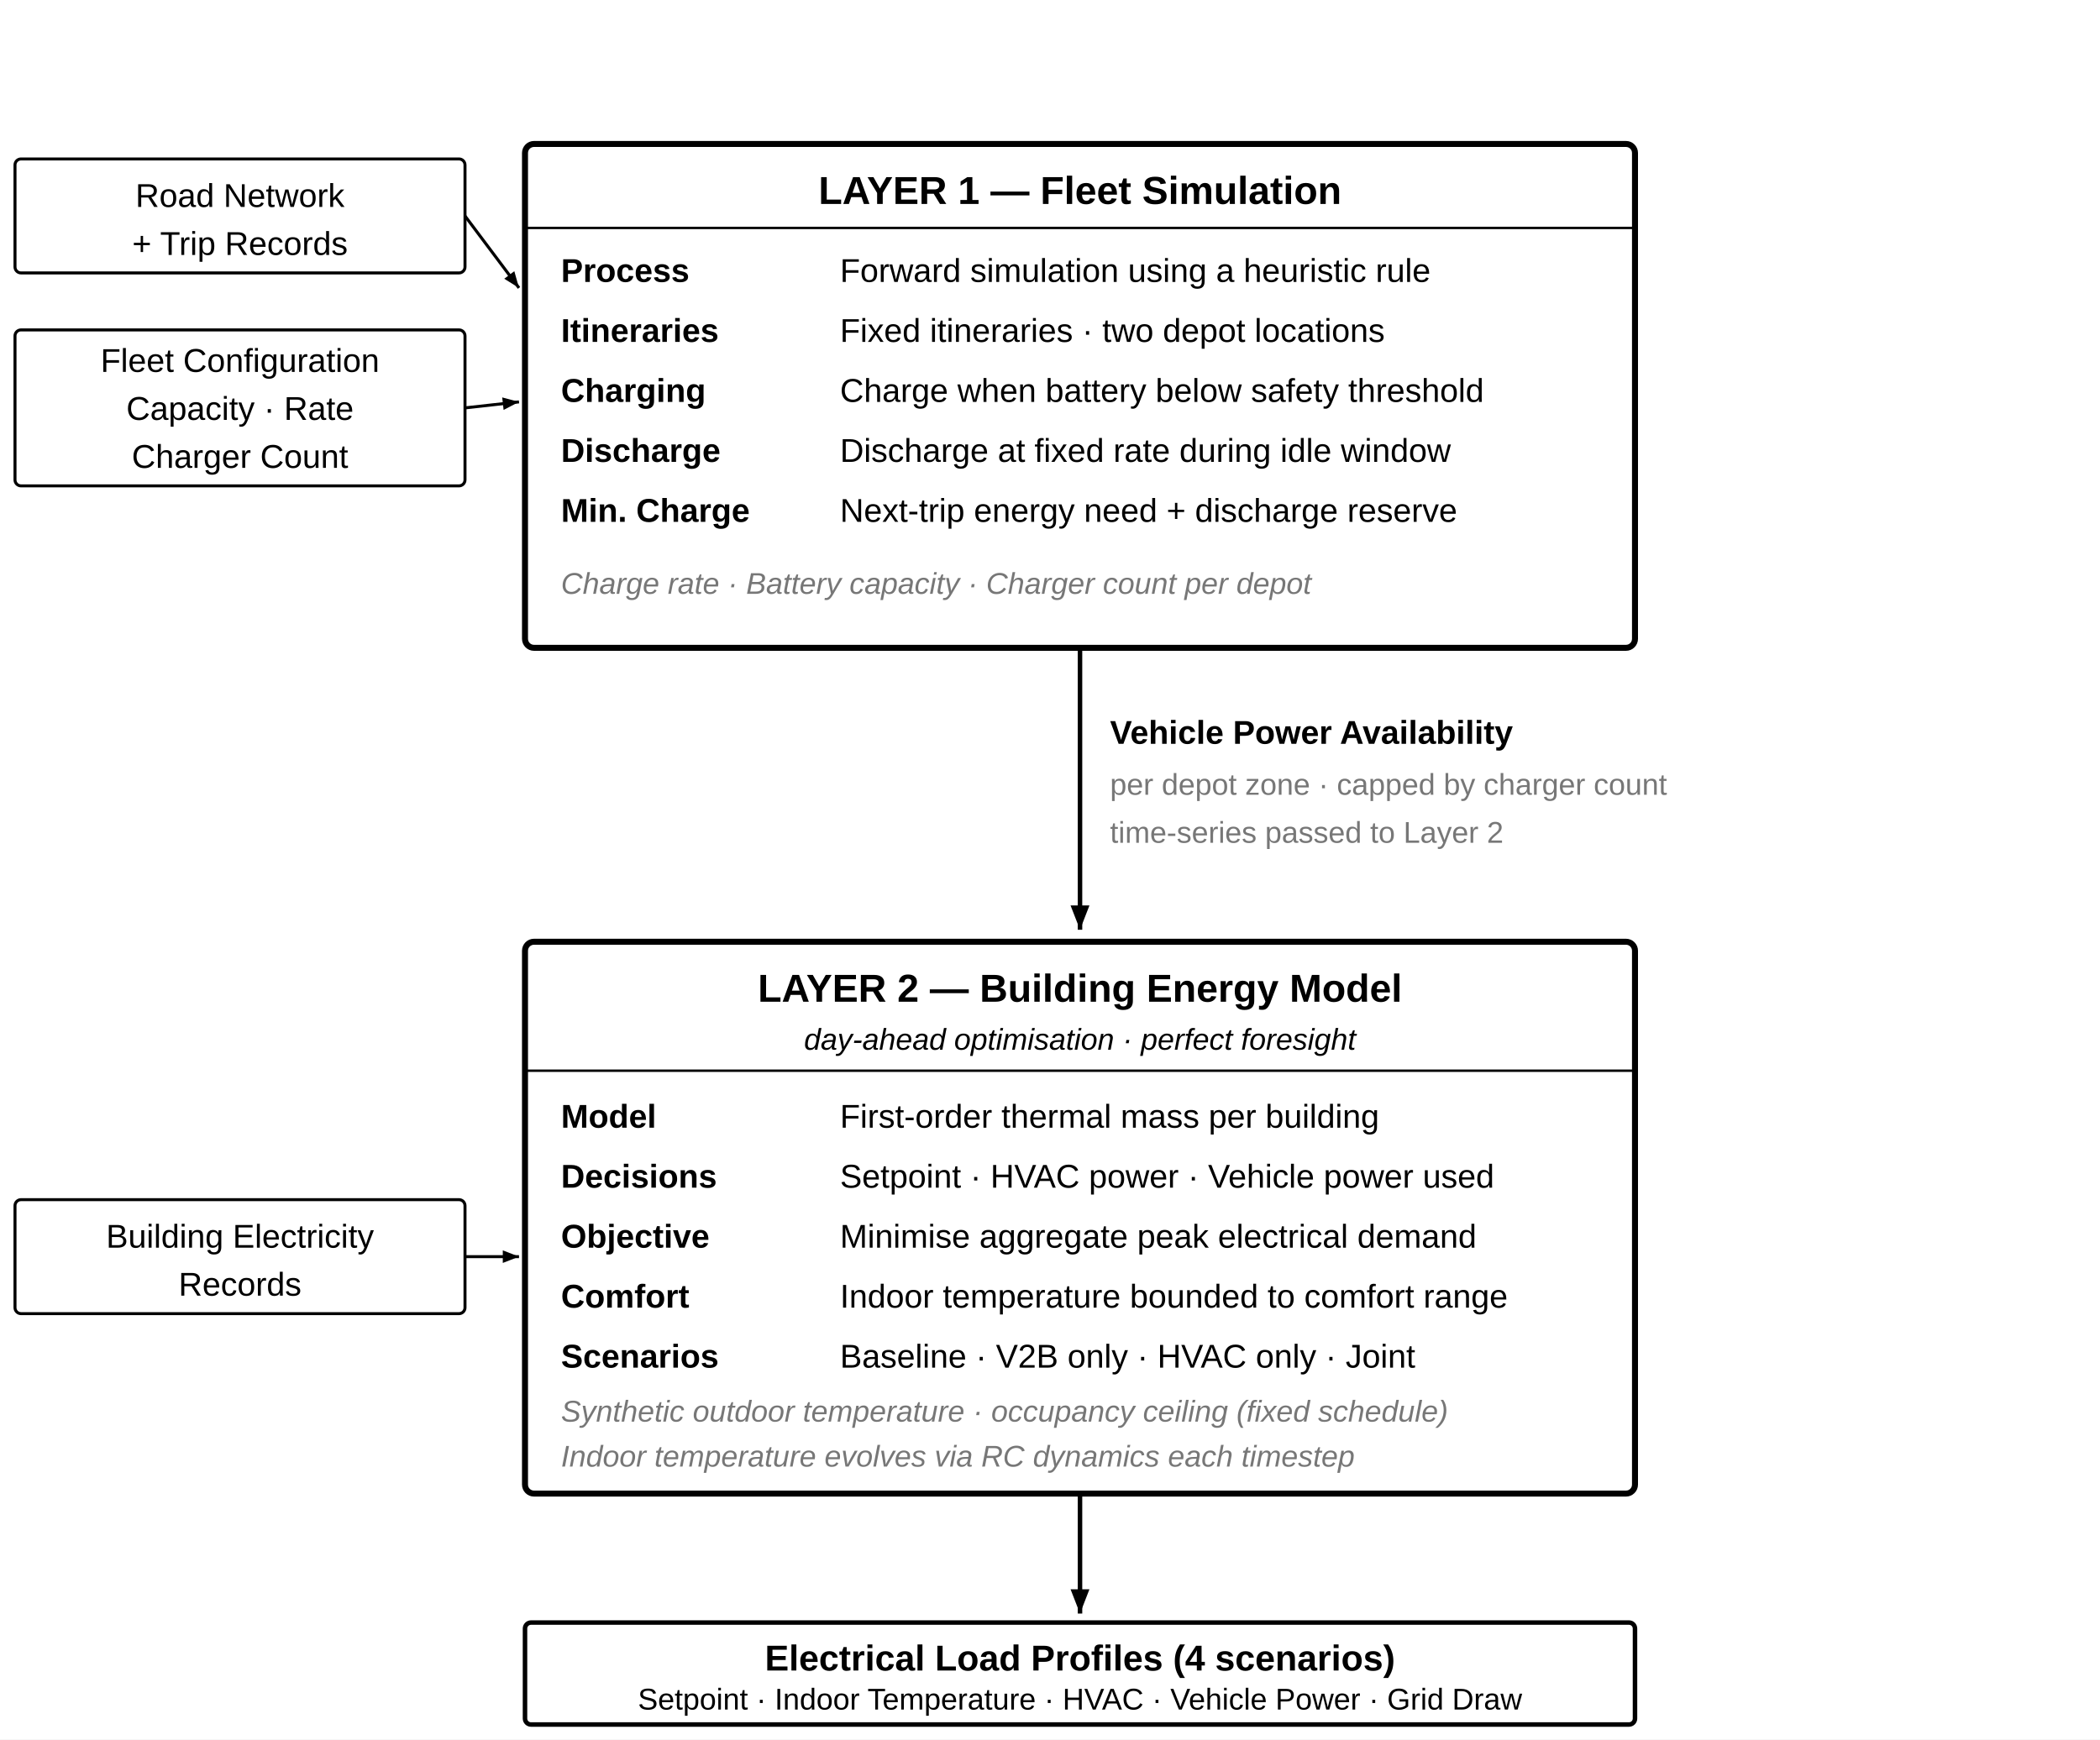
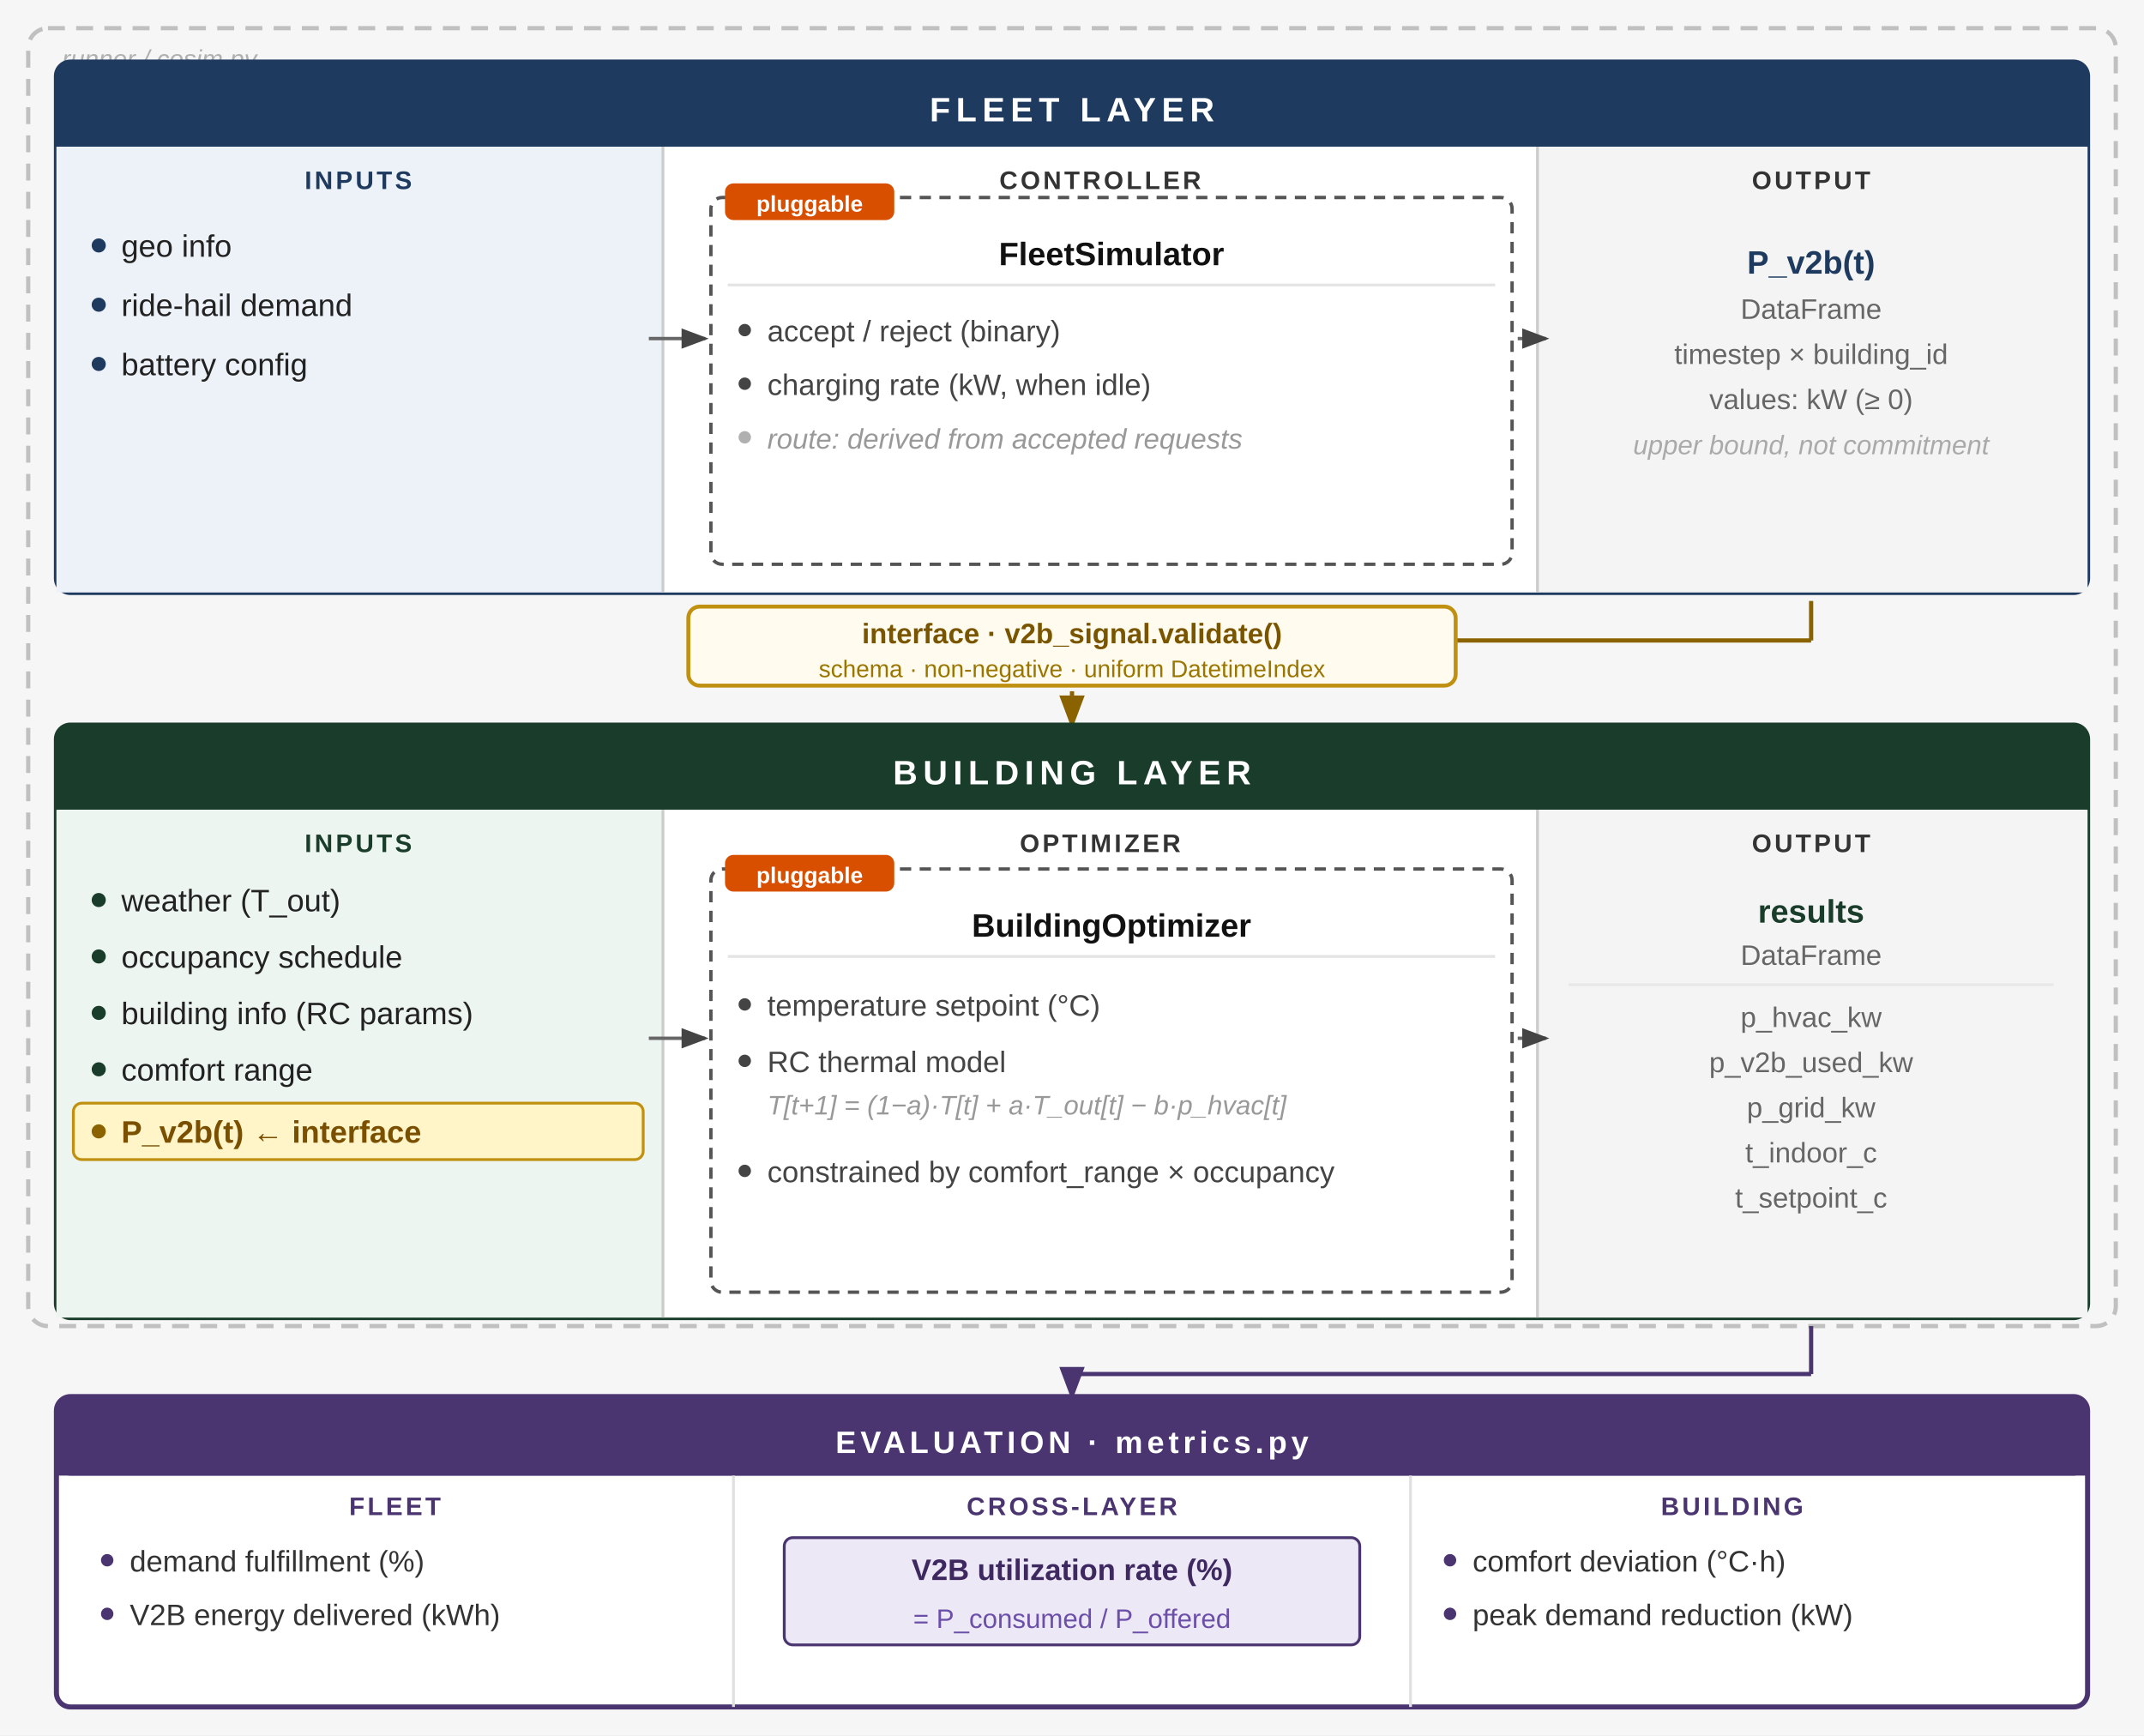
- <svg xmlns="http://www.w3.org/2000/svg" viewBox="0 0 700 580" font-family="Arial, sans-serif" font-size="11">
+ <svg xmlns="http://www.w3.org/2000/svg" width="760" height="615" font-family="system-ui, -apple-system, Arial, sans-serif">
  <defs>
-     <marker id="arr" viewBox="0 0 10 10" refX="9" refY="5" markerWidth="6" markerHeight="6" orient="auto">
-       <path d="M 0 1.5 L 9 5 L 0 8.5 z" fill="black" />
+     <marker id="arr" markerWidth="8" markerHeight="6" refX="7" refY="3" orient="auto">
+       <polygon points="0 0,8 3,0 6" fill="#444" />
+     </marker>
+     <marker id="arr-iface" markerWidth="8" markerHeight="6" refX="7" refY="3" orient="auto">
+       <polygon points="0 0,8 3,0 6" fill="#8a6200" />
+     </marker>
+     <marker id="arr-eval" markerWidth="8" markerHeight="6" refX="7" refY="3" orient="auto">
+       <polygon points="0 0,8 3,0 6" fill="#4a3570" />
    </marker>
  </defs>
-   <rect width="700" height="580" fill="white" />
-   <rect x="175" y="48" width="370" height="168" rx="3" fill="white" stroke="black" stroke-width="2" />
-   <text x="360" y="68" text-anchor="middle" font-size="13" font-weight="bold">LAYER 1 — Fleet Simulation</text>
-   <line x1="175" y1="76" x2="545" y2="76" stroke="black" stroke-width="0.8" />
-   <text x="187" y="94" font-weight="bold">Process</text>
-   <text x="280" y="94">Forward simulation using a heuristic rule</text>
-   <text x="187" y="114" font-weight="bold">Itineraries</text>
-   <text x="280" y="114">Fixed itineraries · two depot locations</text>
-   <text x="187" y="134" font-weight="bold">Charging</text>
-   <text x="280" y="134">Charge when battery below safety threshold</text>
-   <text x="187" y="154" font-weight="bold">Discharge</text>
-   <text x="280" y="154">Discharge at fixed rate during idle window</text>
-   <text x="187" y="174" font-weight="bold">Min. Charge</text>
-   <text x="280" y="174">Next-trip energy need + discharge reserve</text>
-   <text x="187" y="198" font-size="10" fill="#777" font-style="italic">Charge rate · Battery capacity · Charger count per depot</text>
-   <rect x="5" y="53" width="150" height="38" rx="2" fill="white" stroke="black" stroke-width="1" />
-   <text x="80" y="69" text-anchor="middle">Road Network</text>
-   <text x="80" y="85" text-anchor="middle">+ Trip Records</text>
-   <line x1="155" y1="72" x2="173" y2="96" stroke="black" stroke-width="1" marker-end="url(#arr)" />
-   <rect x="5" y="110" width="150" height="52" rx="2" fill="white" stroke="black" stroke-width="1" />
-   <text x="80" y="124" text-anchor="middle">Fleet Configuration</text>
-   <text x="80" y="140" text-anchor="middle">Capacity · Rate</text>
-   <text x="80" y="156" text-anchor="middle">Charger Count</text>
-   <line x1="155" y1="136" x2="173" y2="134" stroke="black" stroke-width="1" marker-end="url(#arr)" />
-   <line x1="360" y1="216" x2="360" y2="310" stroke="black" stroke-width="1.5" marker-end="url(#arr)" />
-   <text x="370" y="248" font-size="11" font-weight="bold">Vehicle Power Availability</text>
-   <text x="370" y="265" font-size="10" fill="#777">per depot zone · capped by charger count</text>
-   <text x="370" y="281" font-size="10" fill="#777">time-series passed to Layer 2</text>
-   <rect x="175" y="314" width="370" height="184" rx="3" fill="white" stroke="black" stroke-width="2" />
-   <text x="360" y="334" text-anchor="middle" font-size="13" font-weight="bold">LAYER 2 — Building Energy Model</text>
-   <text x="360" y="350" text-anchor="middle" font-size="10" font-style="italic">day-ahead optimisation · perfect foresight</text>
-   <line x1="175" y1="357" x2="545" y2="357" stroke="black" stroke-width="0.8" />
-   <text x="187" y="376" font-weight="bold">Model</text>
-   <text x="280" y="376">First-order thermal mass per building</text>
-   <text x="187" y="396" font-weight="bold">Decisions</text>
-   <text x="280" y="396">Setpoint · HVAC power · Vehicle power used</text>
-   <text x="187" y="416" font-weight="bold">Objective</text>
-   <text x="280" y="416">Minimise aggregate peak electrical demand</text>
-   <text x="187" y="436" font-weight="bold">Comfort</text>
-   <text x="280" y="436">Indoor temperature bounded to comfort range</text>
-   <text x="187" y="456" font-weight="bold">Scenarios</text>
-   <text x="280" y="456">Baseline · V2B only · HVAC only · Joint</text>
-   <text x="187" y="474" font-size="10" fill="#777" font-style="italic">Synthetic outdoor temperature · occupancy ceiling (fixed schedule)</text>
-   <text x="187" y="489" font-size="10" fill="#777" font-style="italic">Indoor temperature evolves via RC dynamics each timestep</text>
-   <rect x="5" y="400" width="150" height="38" rx="2" fill="white" stroke="black" stroke-width="1" />
-   <text x="80" y="416" text-anchor="middle">Building Electricity</text>
-   <text x="80" y="432" text-anchor="middle">Records</text>
-   <line x1="155" y1="419" x2="173" y2="419" stroke="black" stroke-width="1" marker-end="url(#arr)" />
-   <line x1="360" y1="498" x2="360" y2="538" stroke="black" stroke-width="1.5" marker-end="url(#arr)" />
-   <rect x="175" y="541" width="370" height="34" rx="2" fill="white" stroke="black" stroke-width="1.5" />
-   <text x="360" y="557" text-anchor="middle" font-size="12" font-weight="bold">Electrical Load Profiles  (4 scenarios)</text>
-   <text x="360" y="570" text-anchor="middle" font-size="10">Setpoint · Indoor Temperature · HVAC · Vehicle Power · Grid Draw</text>
+   <rect width="760" height="615" fill="#f6f6f6" />
+   <rect x="10" y="10" width="740" height="460" rx="7" fill="none" stroke="#c0c0c0" stroke-width="1.5" stroke-dasharray="6,4" />
+   <text x="22" y="24" fill="#b0b0b0" font-size="9" font-style="italic">runner / cosim.py</text>
+   <rect x="20" y="22" width="720" height="188" rx="5" fill="white" stroke="#1e3a5f" stroke-width="1.8" />
+   <rect x="20" y="22" width="720" height="30" rx="5" fill="#1e3a5f" />
+   <rect x="20" y="38" width="720" height="14" fill="#1e3a5f" />
+   <text x="380" y="43" text-anchor="middle" fill="white" font-size="12" font-weight="700" letter-spacing="2">FLEET LAYER</text>
+   <rect x="20" y="52" width="215" height="158" fill="#edf2f8" />
+   <rect x="235" y="52" width="310" height="158" fill="#ffffff" />
+   <rect x="545" y="52" width="195" height="158" fill="#f4f4f4" />
+   <line x1="235" y1="52" x2="235" y2="210" stroke="#ccc" stroke-width="1" />
+   <line x1="545" y1="52" x2="545" y2="210" stroke="#ccc" stroke-width="1" />
+   <text x="127" y="67" text-anchor="middle" fill="#1e3a5f" font-size="9" font-weight="700" letter-spacing="1">INPUTS</text>
+   <text x="390" y="67" text-anchor="middle" fill="#333" font-size="9" font-weight="700" letter-spacing="1">CONTROLLER</text>
+   <text x="642" y="67" text-anchor="middle" fill="#333" font-size="9" font-weight="700" letter-spacing="1">OUTPUT</text>
+   <circle cx="35" cy="87" r="2.5" fill="#1e3a5f" />
+   <text x="43" y="91" fill="#222" font-size="11">geo info</text>
+   <circle cx="35" cy="108" r="2.5" fill="#1e3a5f" />
+   <text x="43" y="112" fill="#222" font-size="11">ride-hail demand</text>
+   <circle cx="35" cy="129" r="2.5" fill="#1e3a5f" />
+   <text x="43" y="133" fill="#222" font-size="11">battery config</text>
+   <line x1="230" y1="120" x2="250" y2="120" stroke="#666" stroke-width="1.2" marker-end="url(#arr)" />
+   <rect x="252" y="70" width="284" height="130" rx="4" fill="white" stroke="#555" stroke-width="1.2" stroke-dasharray="4,3" />
+   <rect x="257" y="65" width="60" height="13" rx="3" fill="#d94f00" />
+   <text x="287" y="75" text-anchor="middle" fill="white" font-size="8" font-weight="700">pluggable</text>
+   <text x="394" y="94" text-anchor="middle" fill="#111" font-size="11.5" font-weight="700">FleetSimulator</text>
+   <line x1="258" y1="101" x2="530" y2="101" stroke="#e4e4e4" stroke-width="1" />
+   <circle cx="264" cy="117" r="2.2" fill="#444" />
+   <text x="272" y="121" fill="#444" font-size="10.5">accept / reject  (binary)</text>
+   <circle cx="264" cy="136" r="2.2" fill="#444" />
+   <text x="272" y="140" fill="#444" font-size="10.5">charging rate  (kW, when idle)</text>
+   <circle cx="264" cy="155" r="2.2" fill="#b0b0b0" />
+   <text x="272" y="159" fill="#999" font-size="10" font-style="italic">route: derived from accepted requests</text>
+   <line x1="538" y1="120" x2="548" y2="120" stroke="#666" stroke-width="1.2" marker-end="url(#arr)" />
+   <text x="642" y="97" text-anchor="middle" fill="#1e3a5f" font-size="11.5" font-weight="700">P_v2b(t)</text>
+   <text x="642" y="113" text-anchor="middle" fill="#666" font-size="10">DataFrame</text>
+   <text x="642" y="129" text-anchor="middle" fill="#666" font-size="10">timestep × building_id</text>
+   <text x="642" y="145" text-anchor="middle" fill="#666" font-size="10">values: kW  (≥ 0)</text>
+   <text x="642" y="161" text-anchor="middle" fill="#aaa" font-size="9.5" font-style="italic">upper bound, not commitment</text>
+   <line x1="642" y1="213" x2="642" y2="227" stroke="#8a6200" stroke-width="1.5" />
+   <line x1="380" y1="227" x2="642" y2="227" stroke="#8a6200" stroke-width="1.5" />
+   <line x1="380" y1="227" x2="380" y2="237" stroke="#8a6200" stroke-width="1.5" marker-end="url(#arr-iface)" />
+   <rect x="244" y="215" width="272" height="28" rx="4" fill="#fffbee" stroke="#c09010" stroke-width="1.4" />
+   <text x="380" y="228" text-anchor="middle" fill="#7a5500" font-size="10" font-weight="700">interface · v2b_signal.validate()</text>
+   <text x="380" y="240" text-anchor="middle" fill="#9a7500" font-size="8.5">schema · non-negative · uniform DatetimeIndex</text>
+   <line x1="380" y1="245" x2="380" y2="257" stroke="#8a6200" stroke-width="1.5" marker-end="url(#arr-iface)" />
+   <rect x="20" y="257" width="720" height="210" rx="5" fill="white" stroke="#1a3d2b" stroke-width="1.8" />
+   <rect x="20" y="257" width="720" height="30" rx="5" fill="#1a3d2b" />
+   <rect x="20" y="273" width="720" height="14" fill="#1a3d2b" />
+   <text x="380" y="278" text-anchor="middle" fill="white" font-size="12" font-weight="700" letter-spacing="2">BUILDING LAYER</text>
+   <rect x="20" y="287" width="215" height="180" fill="#edf5f0" />
+   <rect x="235" y="287" width="310" height="180" fill="#ffffff" />
+   <rect x="545" y="287" width="195" height="180" fill="#f4f4f4" />
+   <line x1="235" y1="287" x2="235" y2="467" stroke="#ccc" stroke-width="1" />
+   <line x1="545" y1="287" x2="545" y2="467" stroke="#ccc" stroke-width="1" />
+   <text x="127" y="302" text-anchor="middle" fill="#1a3d2b" font-size="9" font-weight="700" letter-spacing="1">INPUTS</text>
+   <text x="390" y="302" text-anchor="middle" fill="#333" font-size="9" font-weight="700" letter-spacing="1">OPTIMIZER</text>
+   <text x="642" y="302" text-anchor="middle" fill="#333" font-size="9" font-weight="700" letter-spacing="1">OUTPUT</text>
+   <circle cx="35" cy="319" r="2.5" fill="#1a3d2b" />
+   <text x="43" y="323" fill="#222" font-size="11">weather  (T_out)</text>
+   <circle cx="35" cy="339" r="2.5" fill="#1a3d2b" />
+   <text x="43" y="343" fill="#222" font-size="11">occupancy schedule</text>
+   <circle cx="35" cy="359" r="2.5" fill="#1a3d2b" />
+   <text x="43" y="363" fill="#222" font-size="11">building info  (RC params)</text>
+   <circle cx="35" cy="379" r="2.5" fill="#1a3d2b" />
+   <text x="43" y="383" fill="#222" font-size="11">comfort range</text>
+   <rect x="26" y="391" width="202" height="20" rx="3" fill="#fff5c8" stroke="#c09010" stroke-width="1" />
+   <circle cx="35" cy="401" r="2.5" fill="#8a6200" />
+   <text x="43" y="405" fill="#7a5000" font-size="11" font-weight="600">P_v2b(t)  ← interface</text>
+   <line x1="230" y1="368" x2="250" y2="368" stroke="#666" stroke-width="1.2" marker-end="url(#arr)" />
+   <rect x="252" y="308" width="284" height="150" rx="4" fill="white" stroke="#555" stroke-width="1.2" stroke-dasharray="4,3" />
+   <rect x="257" y="303" width="60" height="13" rx="3" fill="#d94f00" />
+   <text x="287" y="313" text-anchor="middle" fill="white" font-size="8" font-weight="700">pluggable</text>
+   <text x="394" y="332" text-anchor="middle" fill="#111" font-size="11.5" font-weight="700">BuildingOptimizer</text>
+   <line x1="258" y1="339" x2="530" y2="339" stroke="#e4e4e4" stroke-width="1" />
+   <circle cx="264" cy="356" r="2.2" fill="#444" />
+   <text x="272" y="360" fill="#444" font-size="10.5">temperature setpoint  (°C)</text>
+   <circle cx="264" cy="376" r="2.2" fill="#444" />
+   <text x="272" y="380" fill="#444" font-size="10.5">RC thermal model</text>
+   <text x="272" y="395" fill="#999" font-size="9.5" font-style="italic">  T[t+1] = (1−a)·T[t] + a·T_out[t] − b·p_hvac[t]</text>
+   <circle cx="264" cy="415" r="2.2" fill="#444" />
+   <text x="272" y="419" fill="#444" font-size="10.5">constrained by comfort_range × occupancy</text>
+   <line x1="538" y1="368" x2="548" y2="368" stroke="#666" stroke-width="1.2" marker-end="url(#arr)" />
+   <text x="642" y="327" text-anchor="middle" fill="#1a3d2b" font-size="11.5" font-weight="700">results</text>
+   <text x="642" y="342" text-anchor="middle" fill="#666" font-size="10">DataFrame</text>
+   <line x1="556" y1="349" x2="728" y2="349" stroke="#e8e8e8" stroke-width="1" />
+   <text x="642" y="364" text-anchor="middle" fill="#666" font-size="10">p_hvac_kw</text>
+   <text x="642" y="380" text-anchor="middle" fill="#666" font-size="10">p_v2b_used_kw</text>
+   <text x="642" y="396" text-anchor="middle" fill="#666" font-size="10">p_grid_kw</text>
+   <text x="642" y="412" text-anchor="middle" fill="#666" font-size="10">t_indoor_c</text>
+   <text x="642" y="428" text-anchor="middle" fill="#666" font-size="10">t_setpoint_c</text>
+   <line x1="642" y1="470" x2="642" y2="487" stroke="#4a3570" stroke-width="1.5" />
+   <line x1="380" y1="487" x2="642" y2="487" stroke="#4a3570" stroke-width="1.5" />
+   <line x1="380" y1="487" x2="380" y2="495" stroke="#4a3570" stroke-width="1.5" marker-end="url(#arr-eval)" />
+   <rect x="20" y="495" width="720" height="110" rx="5" fill="white" stroke="#4a3570" stroke-width="1.8" />
+   <rect x="20" y="495" width="720" height="28" rx="5" fill="#4a3570" />
+   <rect x="20" y="511" width="720" height="12" fill="#4a3570" />
+   <text x="380" y="515" text-anchor="middle" fill="white" font-size="11" font-weight="700" letter-spacing="1.5">EVALUATION  ·  metrics.py</text>
+   <line x1="260" y1="523" x2="260" y2="605" stroke="#e0e0e0" stroke-width="1" />
+   <line x1="500" y1="523" x2="500" y2="605" stroke="#e0e0e0" stroke-width="1" />
+   <text x="140" y="537" text-anchor="middle" fill="#4a3570" font-size="9" font-weight="700" letter-spacing="1">FLEET</text>
+   <circle cx="38" cy="553" r="2.2" fill="#4a3570" />
+   <text x="46" y="557" fill="#333" font-size="10.5">demand fulfillment  (%)</text>
+   <circle cx="38" cy="572" r="2.2" fill="#4a3570" />
+   <text x="46" y="576" fill="#333" font-size="10.5">V2B energy delivered  (kWh)</text>
+   <text x="380" y="537" text-anchor="middle" fill="#4a3570" font-size="9" font-weight="700" letter-spacing="1">CROSS-LAYER</text>
+   <rect x="278" y="545" width="204" height="38" rx="3" fill="#ede8f5" stroke="#4a3570" stroke-width="1" />
+   <text x="380" y="560" text-anchor="middle" fill="#3d2860" font-size="10.5" font-weight="600">V2B utilization rate  (%)</text>
+   <text x="380" y="577" text-anchor="middle" fill="#6b4fa8" font-size="9.5">= P_consumed / P_offered</text>
+   <text x="614" y="537" text-anchor="middle" fill="#4a3570" font-size="9" font-weight="700" letter-spacing="1">BUILDING</text>
+   <circle cx="514" cy="553" r="2.2" fill="#4a3570" />
+   <text x="522" y="557" fill="#333" font-size="10.5">comfort deviation  (°C·h)</text>
+   <circle cx="514" cy="572" r="2.2" fill="#4a3570" />
+   <text x="522" y="576" fill="#333" font-size="10.5">peak demand reduction  (kW)</text>
</svg>
